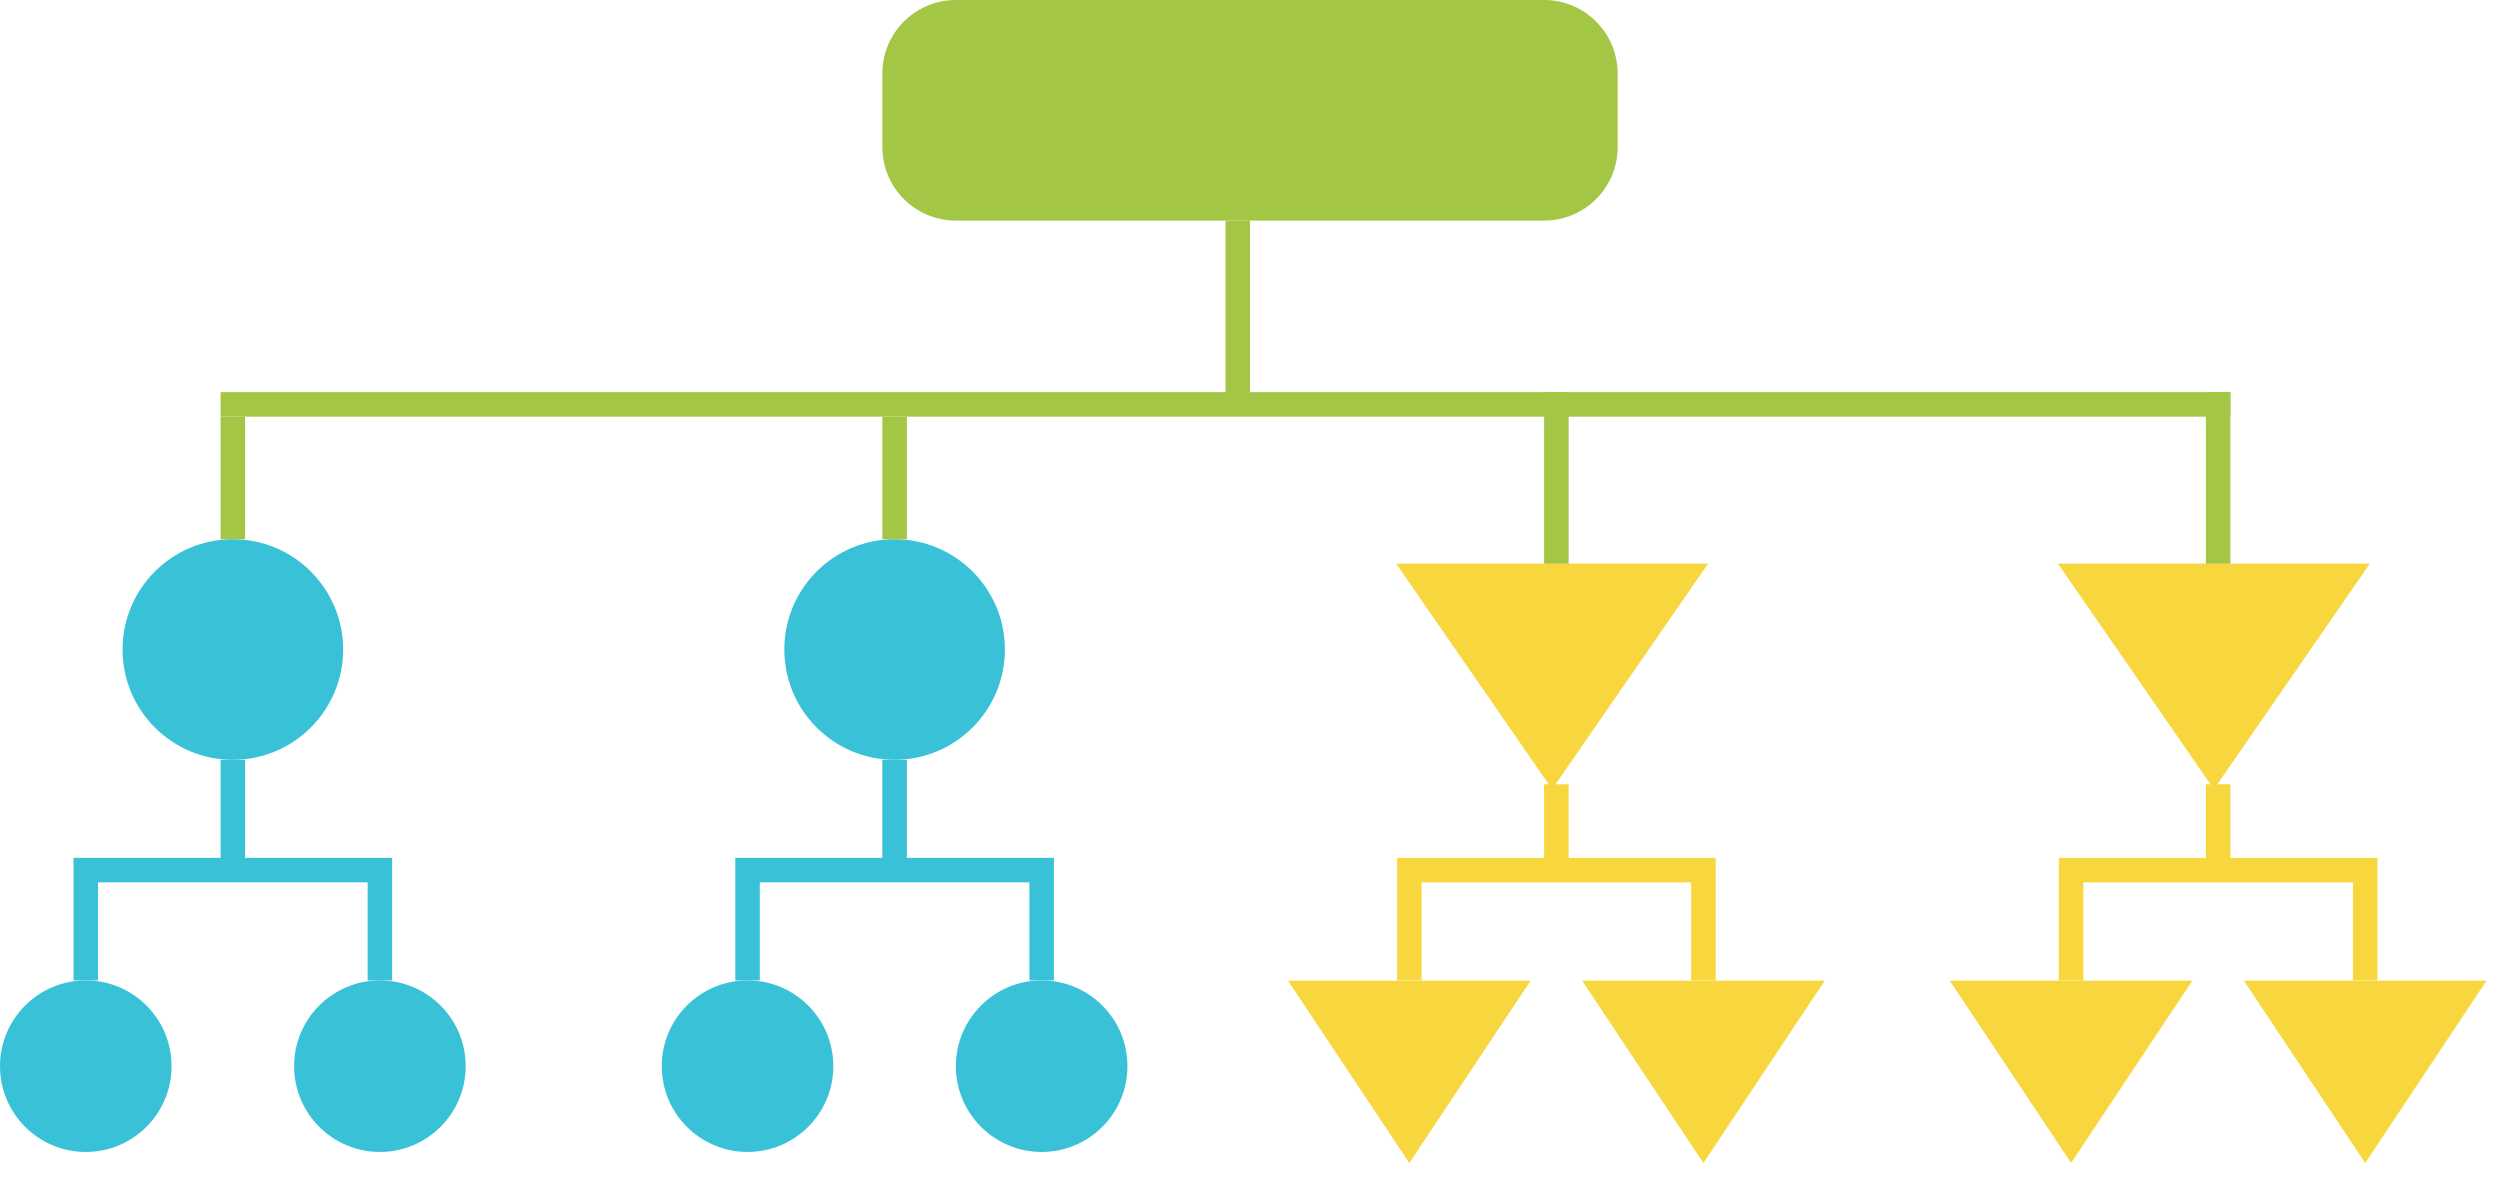
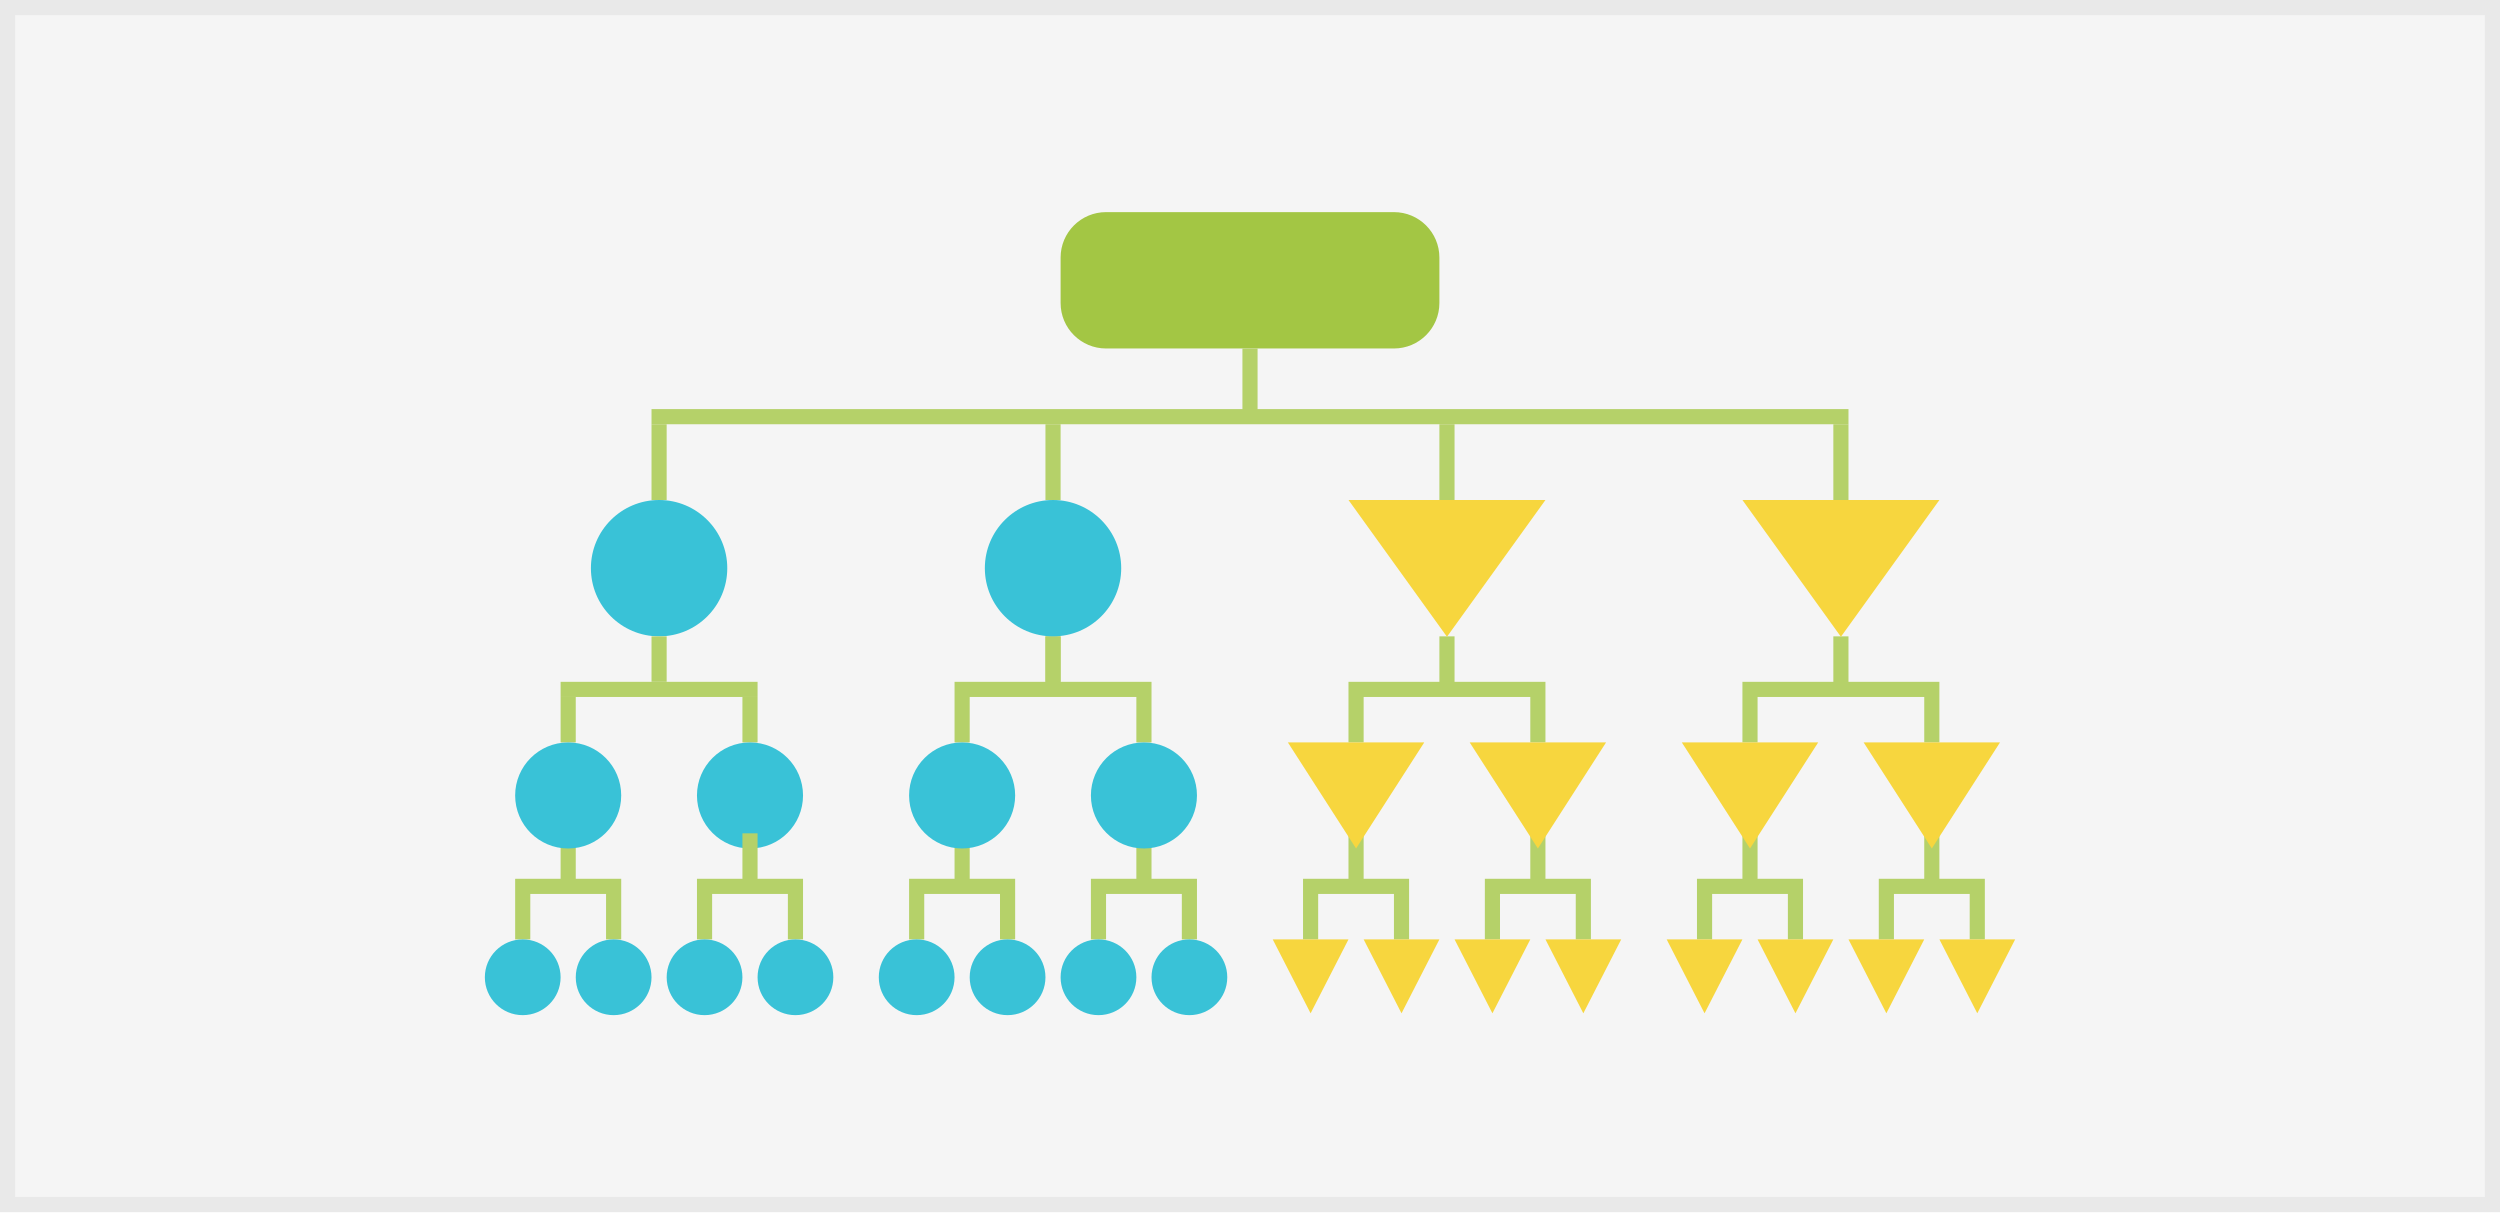
- <svg xmlns="http://www.w3.org/2000/svg" width="102" height="48" viewBox="0 0 102 48">
-   <g fill="none" fill-rule="evenodd" transform="translate(-1)">
-     <rect width="30" height="9" x="37" fill="#A3C644" rx="3" />
-     <path stroke="#A3C644" d="M10 16.5h82M51.5 9v7" />
-     <g transform="translate(0 17)">
-       <rect width="9" height="9" x="6" y="5" fill="#39C2D7" rx="4.5" />
-       <path stroke="#A3C644" d="M10.5 0v5" />
-       <g transform="translate(.728 14)">
-         <rect width="7" height="7" x=".272" y="9" fill="#39C2D7" rx="3.5" />
-         <rect width="7" height="7" x="12.272" y="9" fill="#39C2D7" rx="3.5" />
-         <path stroke="#39C2D7" d="M3.772 4v5M9.772 0v4M15.772 4v5M3.772 4.5h12" />
-       </g>
+ <svg xmlns="http://www.w3.org/2000/svg" xmlns:xlink="http://www.w3.org/1999/xlink" width="165" height="80" viewBox="0 0 165 80">
+   <defs>
+     <rect id="linear-merge-pic-small-a" width="165" height="80" />
+   </defs>
+   <g fill="none" fill-rule="evenodd">
+     <use fill="#F5F5F5" xlink:href="#linear-merge-pic-small-a" />
+     <rect width="164" height="79" x=".5" y=".5" stroke="#E9E9E9" />
+     <g transform="translate(32 14)">
+       <path fill="#A3C644" d="M41,0 L60,0 L60,0 C61.657,1.167223e-15 63,1.343 63,3 L63,6 L63,6 C63,7.657 61.657,9 60,9 L41,9 L41,9 C39.343,9 38,7.657 38,6 L38,3 L38,3 C38,1.343 39.343,3.04359188e-16 41,0 Z" />
+       <path stroke="#B5D169" d="M11 13.5L90 13.5M5 31.5L18 31.5M50.5 9L50.5 14" />
+       <path fill="#39C2D7" d="M11.5,19 L11.5,19 L11.5,19 C13.985,19 16,21.015 16,23.5 L16,23.5 L16,23.5 C16,25.985 13.985,28 11.5,28 L11.5,28 L11.5,28 C9.015,28 7,25.985 7,23.5 L7,23.5 L7,23.5 C7,21.015 9.015,19 11.5,19 Z" />
+       <path stroke="#B5D169" d="M11.5 14L11.5 19M37.5 14L37.5 19M11.5 28L11.5 31M5.5 32L5.5 35M17.5 32L17.5 35M2 44.5L9 44.5M5.5 41L5.5 44M2.5 45L2.5 48M8.5 45L8.5 48M37.5 28L37.5 31" />
+       <path fill="#39C2D7" d="M17.5 35L17.5 35 17.5 35C19.433 35 21 36.567 21 38.5L21 38.5 21 38.5C21 40.433 19.433 42 17.5 42L17.5 42 17.5 42C15.567 42 14 40.433 14 38.5L14 38.5 14 38.5C14 36.567 15.567 35 17.5 35zM5.5 35L5.5 35 5.5 35C7.433 35 9 36.567 9 38.5L9 38.5 9 38.5C9 40.433 7.433 42 5.5 42L5.5 42 5.5 42C3.567 42 2 40.433 2 38.5L2 38.5 2 38.5C2 36.567 3.567 35 5.5 35zM2.5 48L2.5 48 2.5 48C3.881 48 5 49.119 5 50.5L5 50.5 5 50.5C5 51.881 3.881 53 2.5 53L2.5 53 2.5 53C1.119 53 6.13177648e-16 51.881 4.4408921e-16 50.5L0 50.5 0 50.5C-1.69088438e-16 49.119 1.119 48 2.5 48zM8.5 48L8.5 48 8.5 48C9.881 48 11 49.119 11 50.5L11 50.5 11 50.5C11 51.881 9.881 53 8.5 53L8.5 53 8.5 53C7.119 53 6 51.881 6 50.5L6 50.5 6 50.5C6 49.119 7.119 48 8.5 48z" />
+       <path stroke="#B5D169" d="M14 44.5L21 44.5M17.5 41L17.5 44M14.5 45L14.5 48M20.5 45L20.5 48" />
+       <path fill="#39C2D7" d="M14.5 48L14.5 48 14.5 48C15.881 48 17 49.119 17 50.5L17 50.5 17 50.5C17 51.881 15.881 53 14.5 53L14.5 53 14.5 53C13.119 53 12 51.881 12 50.5L12 50.5 12 50.5C12 49.119 13.119 48 14.5 48zM20.5 48L20.5 48 20.5 48C21.881 48 23 49.119 23 50.5L23 50.5 23 50.5C23 51.881 21.881 53 20.5 53L20.5 53 20.5 53C19.119 53 18 51.881 18 50.5L18 50.5 18 50.5C18 49.119 19.119 48 20.5 48z" />
+       <path stroke="#B5D169" d="M31 31.5L44 31.5M37.5 28L37.5 31M31.5 32L31.5 35M43.5 32L43.5 35M28 44.5L35 44.5M31.5 41L31.5 44M28.5 45L28.5 48M34.5 45L34.5 48" />
+       <path fill="#39C2D7" d="M31.5 35L31.5 35 31.5 35C33.433 35 35 36.567 35 38.5L35 38.5 35 38.5C35 40.433 33.433 42 31.5 42L31.5 42 31.5 42C29.567 42 28 40.433 28 38.5L28 38.5 28 38.5C28 36.567 29.567 35 31.5 35zM28.5 48L28.5 48 28.5 48C29.881 48 31 49.119 31 50.5L31 50.5 31 50.5C31 51.881 29.881 53 28.5 53L28.5 53 28.5 53C27.119 53 26 51.881 26 50.5L26 50.5 26 50.5C26 49.119 27.119 48 28.5 48zM34.5 48L34.5 48 34.5 48C35.881 48 37 49.119 37 50.5L37 50.5 37 50.5C37 51.881 35.881 53 34.5 53L34.5 53 34.5 53C33.119 53 32 51.881 32 50.5L32 50.5 32 50.5C32 49.119 33.119 48 34.5 48z" />
+       <path stroke="#B5D169" d="M40 44.5L47 44.5M43.5 41L43.5 44M40.5 45L40.5 48M46.5 45L46.5 48" />
+       <path fill="#39C2D7" d="M40.5 48L40.5 48 40.5 48C41.881 48 43 49.119 43 50.5L43 50.5 43 50.5C43 51.881 41.881 53 40.5 53L40.5 53 40.5 53C39.119 53 38 51.881 38 50.5L38 50.5 38 50.5C38 49.119 39.119 48 40.5 48zM46.5 48L46.5 48 46.5 48C47.881 48 49 49.119 49 50.5L49 50.5 49 50.5C49 51.881 47.881 53 46.5 53L46.5 53 46.5 53C45.119 53 44 51.881 44 50.5L44 50.5 44 50.5C44 49.119 45.119 48 46.5 48zM37.5 19L37.5 19 37.5 19C39.985 19 42 21.015 42 23.5L42 23.5 42 23.5C42 25.985 39.985 28 37.5 28L37.5 28 37.5 28C35.015 28 33 25.985 33 23.5L33 23.5 33 23.5C33 21.015 35.015 19 37.5 19zM43.5 35L43.5 35 43.5 35C45.433 35 47 36.567 47 38.5L47 38.5 47 38.5C47 40.433 45.433 42 43.5 42L43.5 42 43.5 42C41.567 42 40 40.433 40 38.5L40 38.5 40 38.5C40 36.567 41.567 35 43.5 35z" />
    </g>
-     <g transform="translate(28 17)">
-       <rect width="9" height="9" x="5" y="5" fill="#39C2D7" rx="4.5" />
-       <path stroke="#A3C644" d="M9.5 0v5" />
-       <rect width="7" height="7" y="23" fill="#39C2D7" rx="3.5" />
-       <rect width="7" height="7" x="12" y="23" fill="#39C2D7" rx="3.5" />
-       <path stroke="#39C2D7" d="M3.5 18v5M9.5 14v4M15.5 18v5M3.5 18.5h12" />
-     </g>
-     <path fill="#F7D63E" d="M70.691 22.995L64.327 32.2l-6.364-9.204z" />
-     <path stroke="#A3C644" d="M64.5 16v7" />
-     <path fill="#F7D63E" d="M63.45 40.01l-4.95 7.44-4.95-7.44zM75.45 40.01l-4.95 7.44-4.95-7.44z" />
-     <path stroke="#F7D63E" d="M58.5 35v5M64.5 32v4M70.5 35v5M58.5 35.5h12" />
-     <g>
-       <path fill="#F7D63E" d="M97.691 22.995L91.327 32.2l-6.364-9.204z" />
-       <path stroke="#A3C644" d="M91.5 16v7" />
-       <path fill="#F7D63E" d="M90.45 40.01l-4.95 7.44-4.95-7.44zM102.45 40.01l-4.95 7.44-4.95-7.44z" />
-       <path stroke="#F7D63E" d="M85.5 35v5M91.5 32v4M97.5 35v5M85.5 35.5h12" />
+     <g transform="translate(84 28)">
+       <path stroke="#B5D169" d="M5 17.5L18 17.5M11.5-4.12114787e-13L11.5 5M37.5-4.12114787e-13L37.5 5M11.5 14L11.5 17M5.5 18L5.5 21M17.5 18L17.5 21M2 30.5L9 30.5M5.5 27L5.5 30M2.5 31L2.5 34M8.5 31L8.5 34M37.5 14L37.5 17M14 30.5L21 30.5M17.5 27L17.5 30M14.5 31L14.5 34M20.5 31L20.5 34M31 17.5L44 17.5M37.5 14L37.5 17M31.5 18L31.5 21M43.5 18L43.5 21M28 30.5L35 30.5M31.5 27L31.5 30M28.5 31L28.5 34M34.5 31L34.5 34M40 30.5L47 30.5M43.5 27L43.5 30M40.5 31L40.5 34M46.5 31L46.5 34" />
+       <polygon fill="#F7D63E" points="18 5 11.5 14.027 5 5" />
+       <polygon fill="#F7D63E" points="5 34 2.5 38.879 0 34" />
+       <polygon fill="#F7D63E" points="11 34 8.5 38.879 6 34" />
+       <polygon fill="#F7D63E" points="17 34 14.5 38.879 12 34" />
+       <polygon fill="#F7D63E" points="23 34 20.5 38.879 18 34" />
+       <polygon fill="#F7D63E" points="43 34 40.5 38.879 38 34" />
+       <polygon fill="#F7D63E" points="49 34 46.5 38.879 44 34" />
+       <polygon fill="#F7D63E" points="31 34 28.5 38.879 26 34" />
+       <polygon fill="#F7D63E" points="37 34 34.5 38.879 32 34" />
+       <polygon fill="#F7D63E" points="36 21 31.5 28 27 21" />
+       <polygon fill="#F7D63E" points="10 21 5.5 28 1 21" />
+       <polygon fill="#F7D63E" points="22 21 17.5 28 13 21" />
+       <polygon fill="#F7D63E" points="48 21 43.5 28 39 21" />
+       <polygon fill="#F7D63E" points="44 5 37.5 14.027 31 5" />
    </g>
  </g>
</svg>
